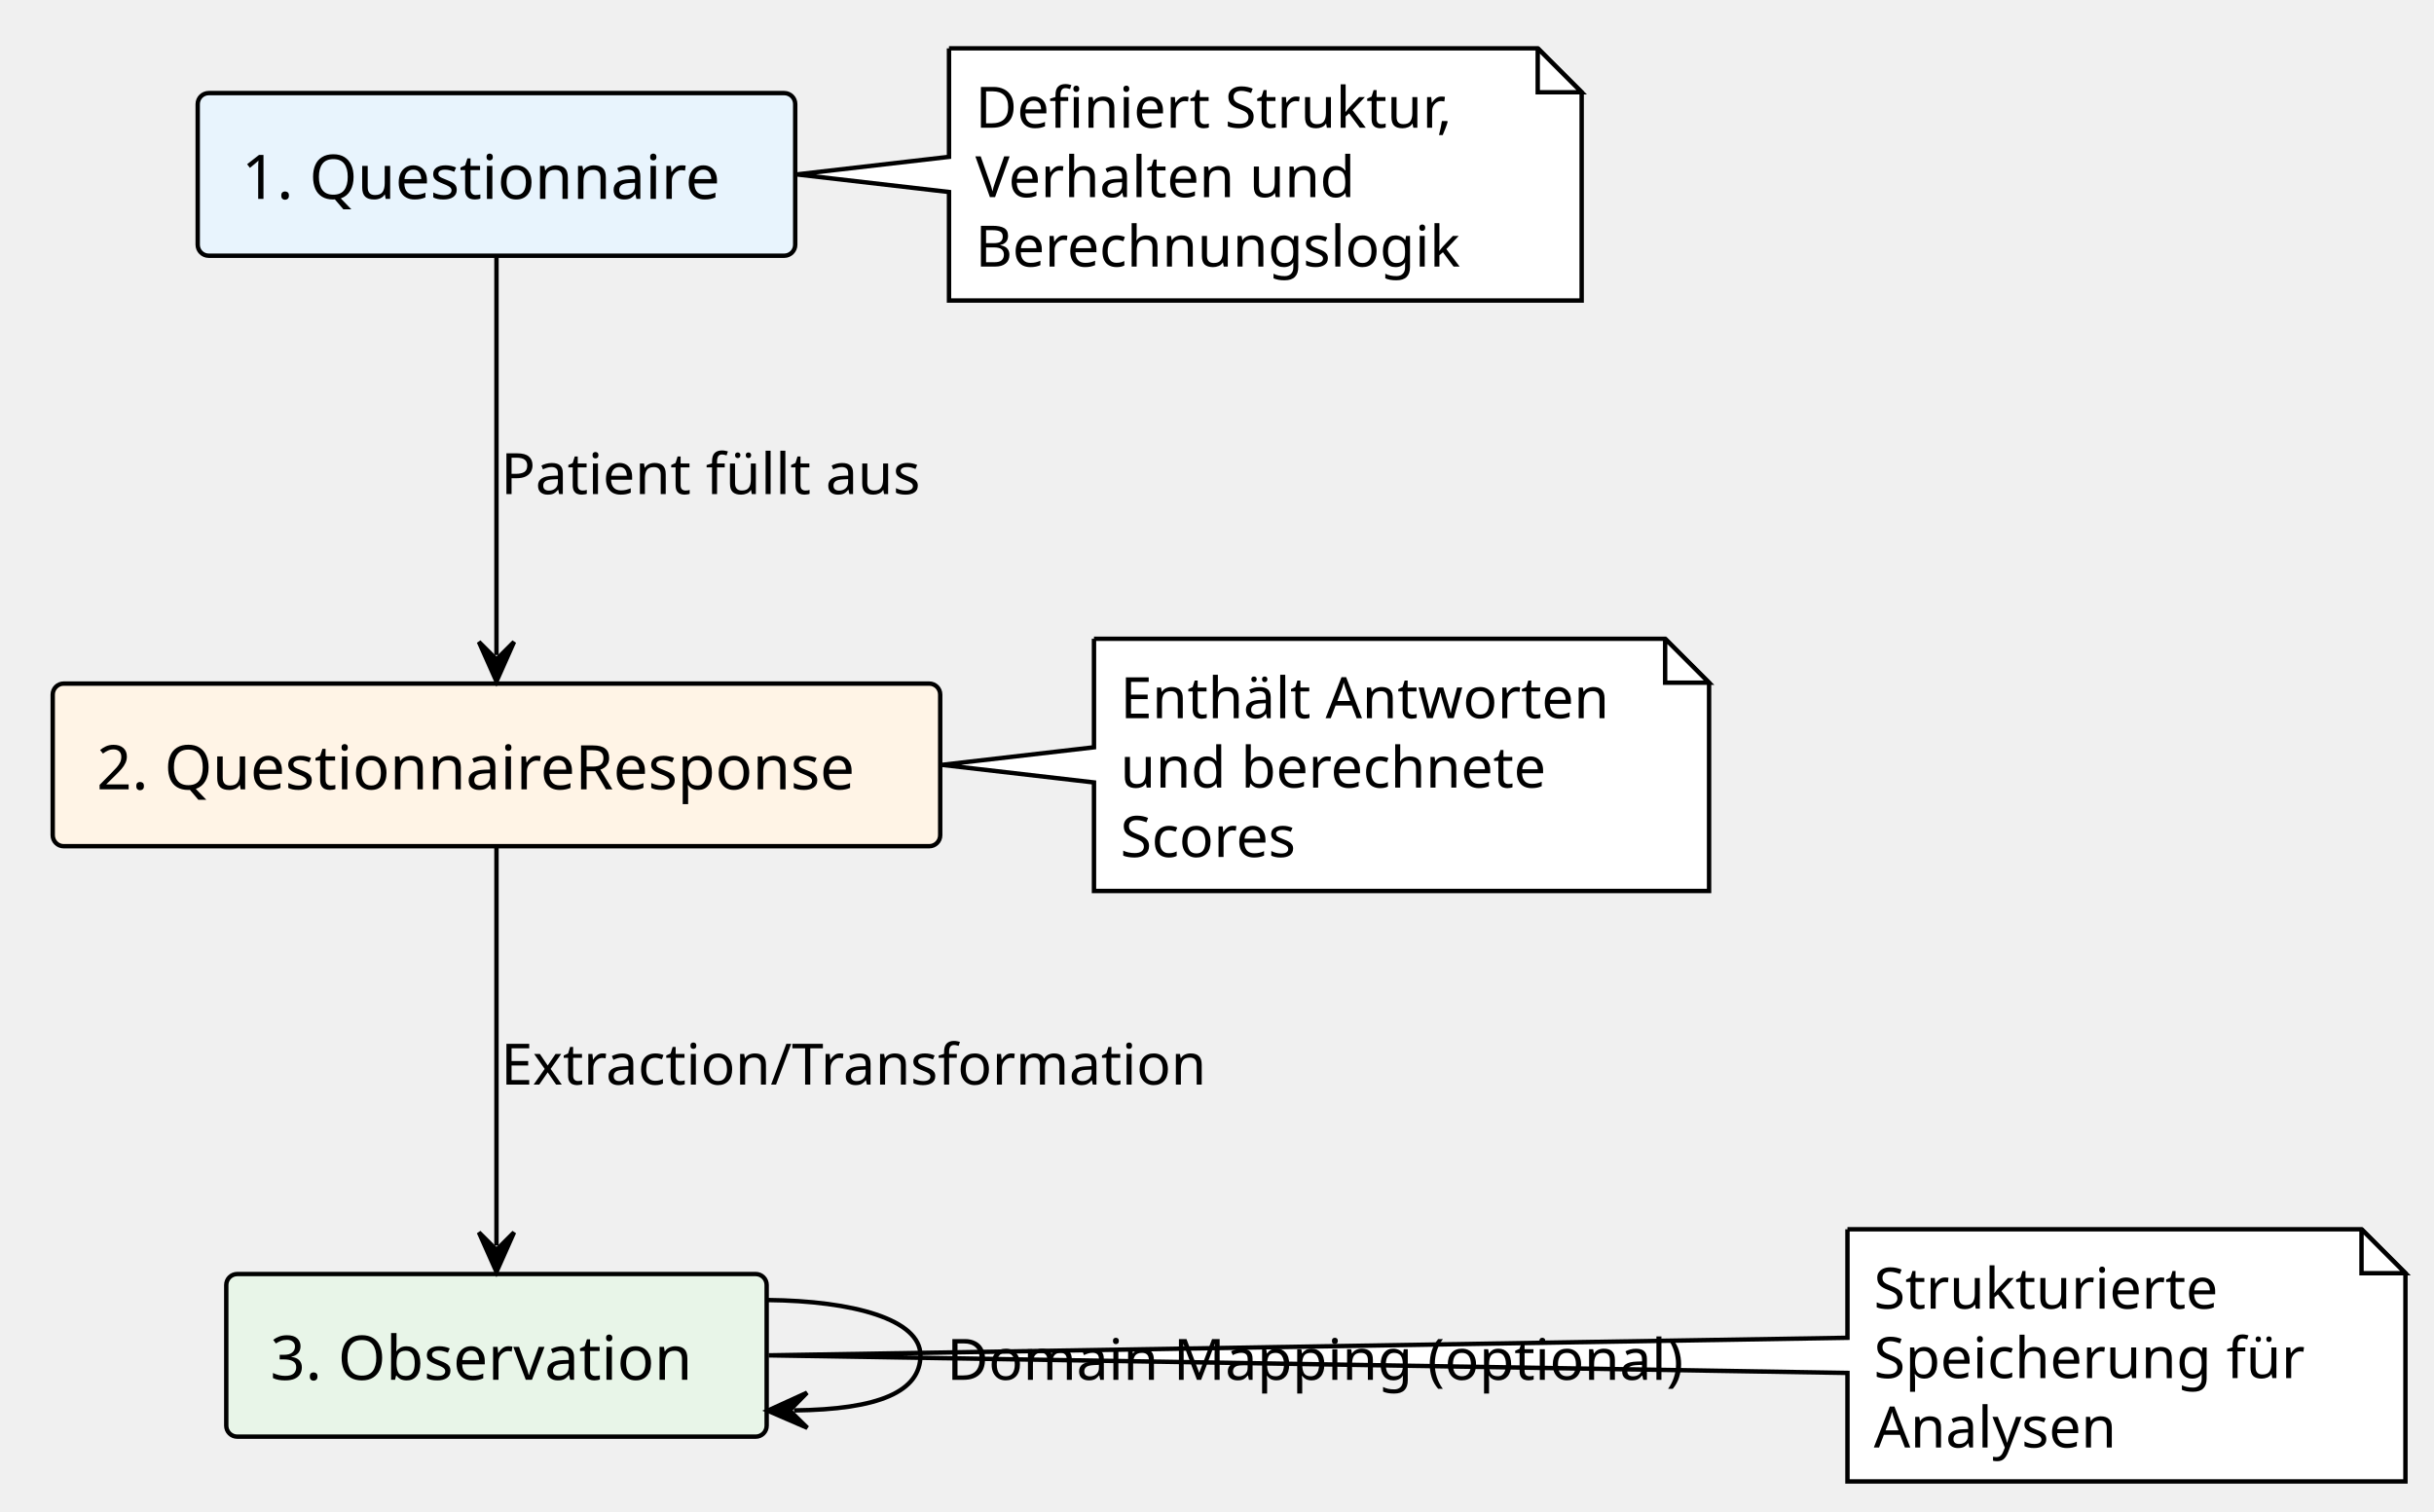
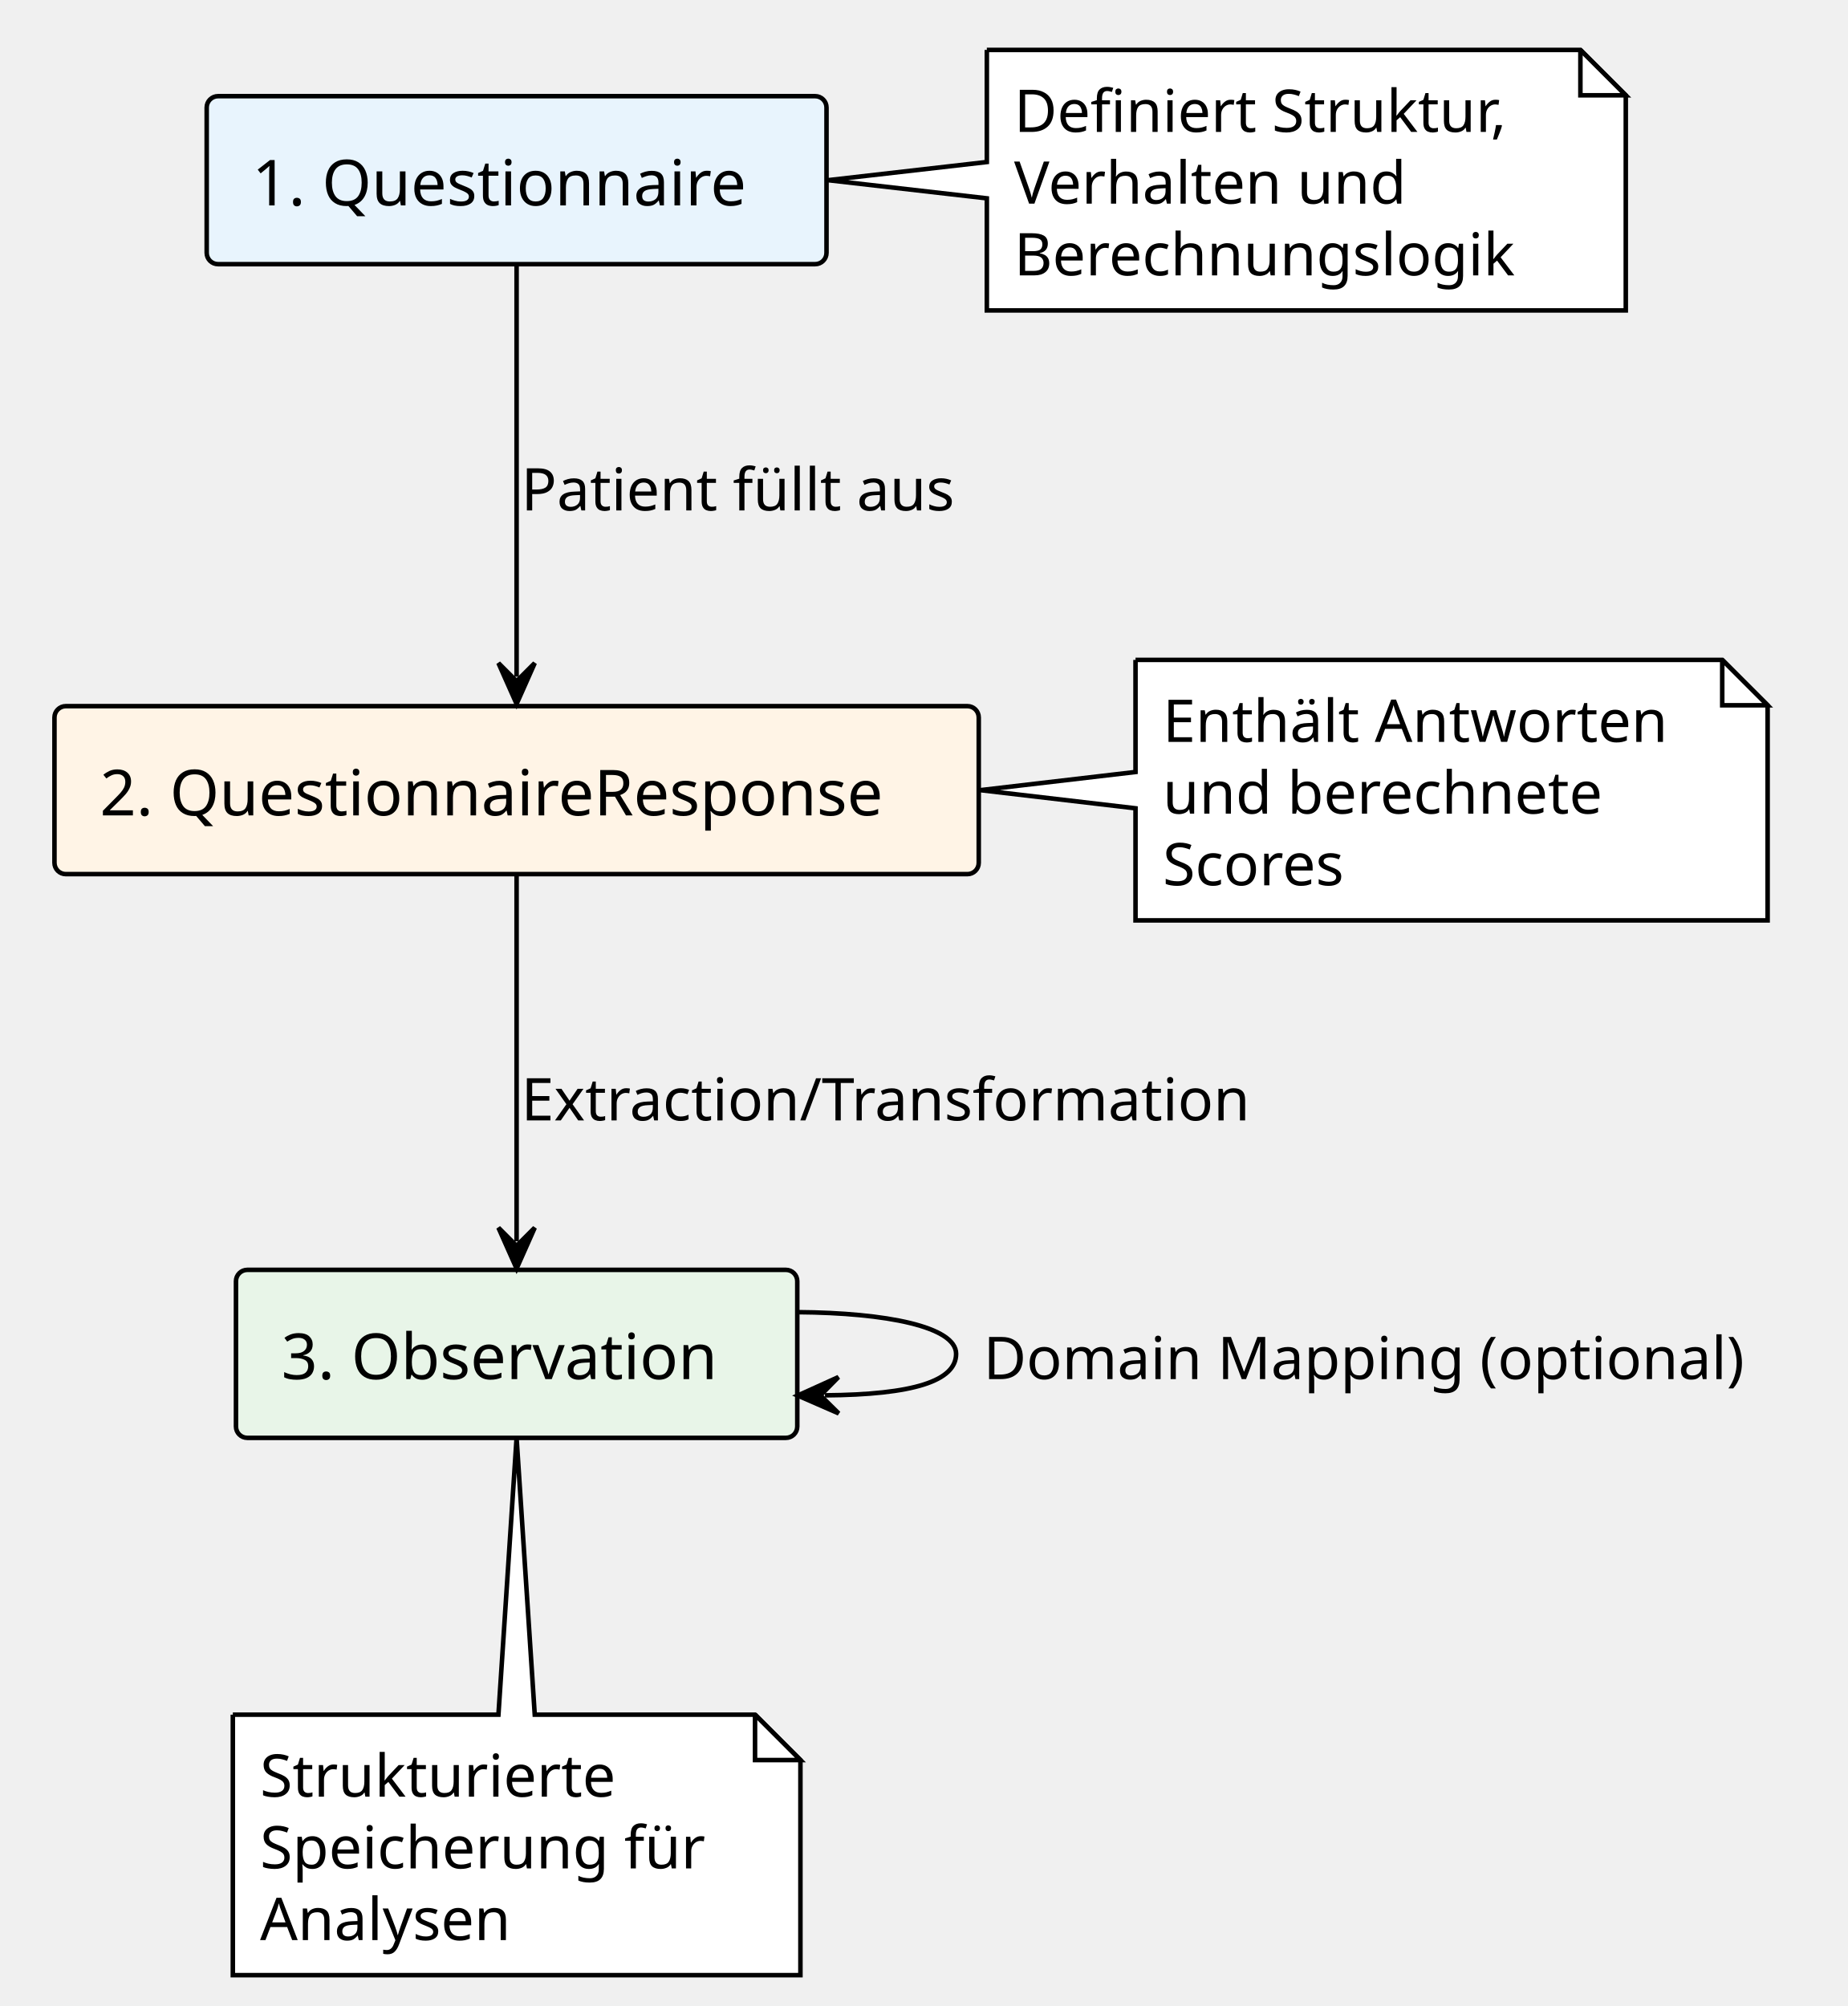
- <svg xmlns="http://www.w3.org/2000/svg" contentStyleType="text/css" height="344px" preserveAspectRatio="none" style="width:554px;height:344px;background:#FFFFFF;" version="1.1" viewBox="0 0 554 344" width="554px" zoomAndPan="magnify">
+ <svg xmlns="http://www.w3.org/2000/svg" contentStyleType="text/css" data-diagram-type="DESCRIPTION" height="442px" preserveAspectRatio="none" style="width:407px;height:442px;background:#FFFFFF;" version="1.1" viewBox="0 0 407 442" width="407px" zoomAndPan="magnify">
  <defs />
  <g>
-     <g id="elem_Q">
-       <rect fill="#E8F4FD" height="37.015" rx="2.5" ry="2.5" style="stroke:#000000;stroke-width:1.0;" width="136" x="45" y="21.19" />
-       <text fill="#000000" font-family="Verdana" font-size="14" lengthAdjust="spacing" textLength="116" x="55" y="45.265">1. Questionnaire</text>
+     <g class="entity" data-entity="Q" data-source-line="4" data-uid="ent0002" id="entity_Q">
+       <rect fill="#E8F4FD" height="37.015" rx="2.5" ry="2.5" style="stroke:#000000;stroke-width:1;" width="136.566" x="45.54" y="21.19" />
+       <text fill="#000000" font-family="Verdana" font-size="14" lengthAdjust="spacing" textLength="116.566" x="55.54" y="45.265">1. Questionnaire</text>
    </g>
-     <g id="elem_QR">
-       <rect fill="#FFF4E6" height="37.015" rx="2.5" ry="2.5" style="stroke:#000000;stroke-width:1.0;" width="202" x="12" y="155.59" />
-       <text fill="#000000" font-family="Verdana" font-size="14" lengthAdjust="spacing" textLength="182" x="22" y="179.665">2. QuestionnaireResponse</text>
+     <g class="entity" data-entity="QR" data-source-line="5" data-uid="ent0003" id="entity_QR">
+       <rect fill="#FFF4E6" height="37.015" rx="2.5" ry="2.5" style="stroke:#000000;stroke-width:1;" width="203.648" x="12" y="155.59" />
+       <text fill="#000000" font-family="Verdana" font-size="14" lengthAdjust="spacing" textLength="183.648" x="22" y="179.665">2. QuestionnaireResponse</text>
    </g>
-     <g id="elem_O">
-       <rect fill="#E8F5E8" height="37.015" rx="2.5" ry="2.5" style="stroke:#000000;stroke-width:1.0;" width="123" x="51.5" y="289.98" />
-       <text fill="#000000" font-family="Verdana" font-size="14" lengthAdjust="spacing" textLength="103" x="61.5" y="314.055">3. Observation</text>
+     <g class="entity" data-entity="O" data-source-line="6" data-uid="ent0004" id="entity_O">
+       <rect fill="#E8F5E8" height="37.015" rx="2.5" ry="2.5" style="stroke:#000000;stroke-width:1;" width="123.674" x="51.99" y="279.8" />
+       <text fill="#000000" font-family="Verdana" font-size="14" lengthAdjust="spacing" textLength="103.674" x="61.99" y="303.875">3. Observation</text>
    </g>
-     <g id="elem_GMN8">
-       <path d="M216,11 L216,35.7 L181.36,39.7 L216,43.7 L216,68.398 A0,0 0 0 0 216,68.398 L360,68.398 A0,0 0 0 0 360,68.398 L360,21 L350,11 L216,11 A0,0 0 0 0 216,11 " fill="#FFFFFF" style="stroke:#000000;stroke-width:1.0;" />
-       <path d="M350,11 L350,21 L360,21 L350,11 " fill="#FFFFFF" style="stroke:#000000;stroke-width:1.0;" />
-       <text fill="#000000" font-family="Verdana" font-size="13" lengthAdjust="spacing" textLength="123" x="222" y="29.07">Definiert Struktur,</text>
-       <text fill="#000000" font-family="Verdana" font-size="13" lengthAdjust="spacing" textLength="93" x="222" y="44.869">Verhalten und</text>
-       <text fill="#000000" font-family="Verdana" font-size="13" lengthAdjust="spacing" textLength="117" x="222" y="60.669">Berechnungslogik</text>
+     <g class="entity" data-entity="GMN8" data-source-line="12" data-uid="ent0009" id="entity_GMN8">
+       <path d="M217.43,11 L217.43,35.7 L182.47,39.7 L217.43,43.7 L217.43,68.398 A0,0 0 0 0 217.43,68.398 L358.21,68.398 A0,0 0 0 0 358.21,68.398 L358.21,21 L348.21,11 L217.43,11 A0,0 0 0 0 217.43,11" fill="#FFFFFF" style="stroke:#000000;stroke-width:1;" />
+       <path d="M348.21,11 L348.21,21 L358.21,21 L348.21,11" fill="#FFFFFF" style="stroke:#000000;stroke-width:1;" />
+       <text fill="#000000" font-family="Verdana" font-size="13" lengthAdjust="spacing" textLength="119.78" x="223.43" y="29.07">Definiert Struktur,</text>
+       <text fill="#000000" font-family="Verdana" font-size="13" lengthAdjust="spacing" textLength="91.997" x="223.43" y="44.869">Verhalten und</text>
+       <text fill="#000000" font-family="Verdana" font-size="13" lengthAdjust="spacing" textLength="115.318" x="223.43" y="60.669">Berechnungslogik</text>
    </g>
-     <g id="elem_GMN11">
-       <path d="M249,145.39 L249,170.09 L214.39,174.09 L249,178.09 L249,202.788 A0,0 0 0 0 249,202.788 L389,202.788 A0,0 0 0 0 389,202.788 L389,155.39 L379,145.39 L249,145.39 A0,0 0 0 0 249,145.39 " fill="#FFFFFF" style="stroke:#000000;stroke-width:1.0;" />
-       <path d="M379,145.39 L379,155.39 L389,155.39 L379,145.39 " fill="#FFFFFF" style="stroke:#000000;stroke-width:1.0;" />
-       <text fill="#000000" font-family="Verdana" font-size="13" lengthAdjust="spacing" textLength="119" x="255" y="163.46">Enthält Antworten</text>
-       <text fill="#000000" font-family="Verdana" font-size="13" lengthAdjust="spacing" textLength="103" x="255" y="179.259">und berechnete</text>
-       <text fill="#000000" font-family="Verdana" font-size="13" lengthAdjust="spacing" textLength="45" x="255" y="195.059">Scores</text>
+     <g class="entity" data-entity="GMN11" data-source-line="13" data-uid="ent0012" id="entity_GMN11">
+       <path d="M250.19,145.4 L250.19,170.1 L216.02,174.1 L250.19,178.1 L250.19,202.798 A0,0 0 0 0 250.19,202.798 L389.459,202.798 A0,0 0 0 0 389.459,202.798 L389.459,155.4 L379.459,145.4 L250.19,145.4 A0,0 0 0 0 250.19,145.4" fill="#FFFFFF" style="stroke:#000000;stroke-width:1;" />
+       <path d="M379.459,145.4 L379.459,155.4 L389.459,155.4 L379.459,145.4" fill="#FFFFFF" style="stroke:#000000;stroke-width:1;" />
+       <text fill="#000000" font-family="Verdana" font-size="13" lengthAdjust="spacing" textLength="118.269" x="256.19" y="163.47">Enthält Antworten</text>
+       <text fill="#000000" font-family="Verdana" font-size="13" lengthAdjust="spacing" textLength="102.096" x="256.19" y="179.269">und berechnete</text>
+       <text fill="#000000" font-family="Verdana" font-size="13" lengthAdjust="spacing" textLength="43.615" x="256.19" y="195.069">Scores</text>
    </g>
-     <g id="elem_GMN14">
-       <path d="M420.5,279.79 L420.5,304.49 L174.95,308.49 L420.5,312.49 L420.5,337.188 A0,0 0 0 0 420.5,337.188 L547.5,337.188 A0,0 0 0 0 547.5,337.188 L547.5,289.79 L537.5,279.79 L420.5,279.79 A0,0 0 0 0 420.5,279.79 " fill="#FFFFFF" style="stroke:#000000;stroke-width:1.0;" />
-       <path d="M537.5,279.79 L537.5,289.79 L547.5,289.79 L537.5,279.79 " fill="#FFFFFF" style="stroke:#000000;stroke-width:1.0;" />
-       <text fill="#000000" font-family="Verdana" font-size="13" lengthAdjust="spacing" textLength="86" x="426.5" y="297.86">Strukturierte</text>
-       <text fill="#000000" font-family="Verdana" font-size="13" lengthAdjust="spacing" textLength="106" x="426.5" y="313.659">Speicherung für</text>
-       <text fill="#000000" font-family="Verdana" font-size="13" lengthAdjust="spacing" textLength="60" x="426.5" y="329.459">Analysen</text>
+     <g class="entity" data-entity="GMN14" data-source-line="14" data-uid="ent0015" id="entity_GMN14">
+       <path d="M51.3,377.81 L51.3,435.208 A0,0 0 0 0 51.3,435.208 L176.357,435.208 A0,0 0 0 0 176.357,435.208 L176.357,387.81 L166.357,377.81 L117.82,377.81 L113.82,316.84 L109.82,377.81 L51.3,377.81 A0,0 0 0 0 51.3,377.81" fill="#FFFFFF" style="stroke:#000000;stroke-width:1;" />
+       <path d="M166.357,377.81 L166.357,387.81 L176.357,387.81 L166.357,377.81" fill="#FFFFFF" style="stroke:#000000;stroke-width:1;" />
+       <text fill="#000000" font-family="Verdana" font-size="13" lengthAdjust="spacing" textLength="84.1" x="57.3" y="395.88">Strukturierte</text>
+       <text fill="#000000" font-family="Verdana" font-size="13" lengthAdjust="spacing" textLength="104.057" x="57.3" y="411.679">Speicherung für</text>
+       <text fill="#000000" font-family="Verdana" font-size="13" lengthAdjust="spacing" textLength="58.925" x="57.3" y="427.478">Analysen</text>
    </g>
-     <g id="link_Q_QR">
-       <path d="M113,58.55 C113,83.82 113,123.75 113,149.1 " fill="none" id="Q-to-QR" style="stroke:#000000;stroke-width:1.0;" />
-       <polygon fill="#000000" points="113,155.1,117,146.1,113,150.1,109,146.1,113,155.1" style="stroke:#000000;stroke-width:1.0;" />
-       <text fill="#000000" font-family="Verdana" font-size="13" lengthAdjust="spacing" textLength="105" x="114" y="112.46">Patient füllt aus</text>
+     <g class="link" data-entity-1="Q" data-entity-2="QR" data-source-line="8" data-uid="lnk5" id="link_Q_QR">
+       <path d="M113.82,58.56 C113.82,83.83 113.82,123.76 113.82,149.1" fill="none" id="Q-to-QR" style="stroke:#000000;stroke-width:1;" />
+       <polygon fill="#000000" points="113.82,155.1,117.82,146.1,113.82,150.1,109.82,146.1,113.82,155.1" style="stroke:#000000;stroke-width:1;" />
+       <text fill="#000000" font-family="Verdana" font-size="13" lengthAdjust="spacing" textLength="102.432" x="114.82" y="112.47">Patient füllt aus</text>
    </g>
-     <g id="link_QR_O">
-       <path d="M113,192.95 C113,218.22 113,258.15 113,283.5 " fill="none" id="QR-to-O" style="stroke:#000000;stroke-width:1.0;" />
-       <polygon fill="#000000" points="113,289.5,117,280.5,113,284.5,109,280.5,113,289.5" style="stroke:#000000;stroke-width:1.0;" />
-       <text fill="#000000" font-family="Verdana" font-size="13" lengthAdjust="spacing" textLength="175" x="114" y="246.86">Extraction/Transformation</text>
+     <g class="link" data-entity-1="QR" data-entity-2="O" data-source-line="9" data-uid="lnk6" id="link_QR_O">
+       <path d="M113.82,192.87 C113.82,216.04 113.82,250.33 113.82,273.51" fill="none" id="QR-to-O" style="stroke:#000000;stroke-width:1;" />
+       <polygon fill="#000000" points="113.82,279.51,117.82,270.51,113.82,274.51,109.82,270.51,113.82,279.51" style="stroke:#000000;stroke-width:1;" />
+       <text fill="#000000" font-family="Verdana" font-size="13" lengthAdjust="spacing" textLength="171.507" x="114.82" y="246.87">Extraction/Transformation</text>
    </g>
-     <g id="link_O_O">
-       <path d="M174.72,295.9 C194.16,296.09 209.5,300.29 209.5,308.49 C209.5,316.69 200.16,320.831 180.72,321.021 " fill="none" id="O-to-O" style="stroke:#000000;stroke-width:1.0;" />
-       <polygon fill="#000000" points="174.72,321.08,183.759,324.992,179.72,321.031,183.68,316.992,174.72,321.08" style="stroke:#000000;stroke-width:1.0;" />
-       <text fill="#000000" font-family="Verdana" font-size="13" lengthAdjust="spacing" textLength="181" x="215.5" y="314.06">Domain Mapping (optional)</text>
+     <g class="link" data-entity-1="O" data-entity-2="O" data-source-line="10" data-uid="lnk7" id="link_O_O">
+       <path d="M175.76,289.12 C195.27,289.26 210.66,292.32 210.66,298.3 C210.66,304.29 201.27,307.307 181.76,307.447" fill="none" id="O-to-O" style="stroke:#000000;stroke-width:1;" />
+       <polygon fill="#000000" points="175.76,307.49,184.788,311.425,180.76,307.454,184.731,303.425,175.76,307.49" style="stroke:#000000;stroke-width:1;" />
+       <text fill="#000000" font-family="Verdana" font-size="13" lengthAdjust="spacing" textLength="178.128" x="216.66" y="303.87">Domain Mapping (optional)</text>
    </g>
  </g>
</svg>
